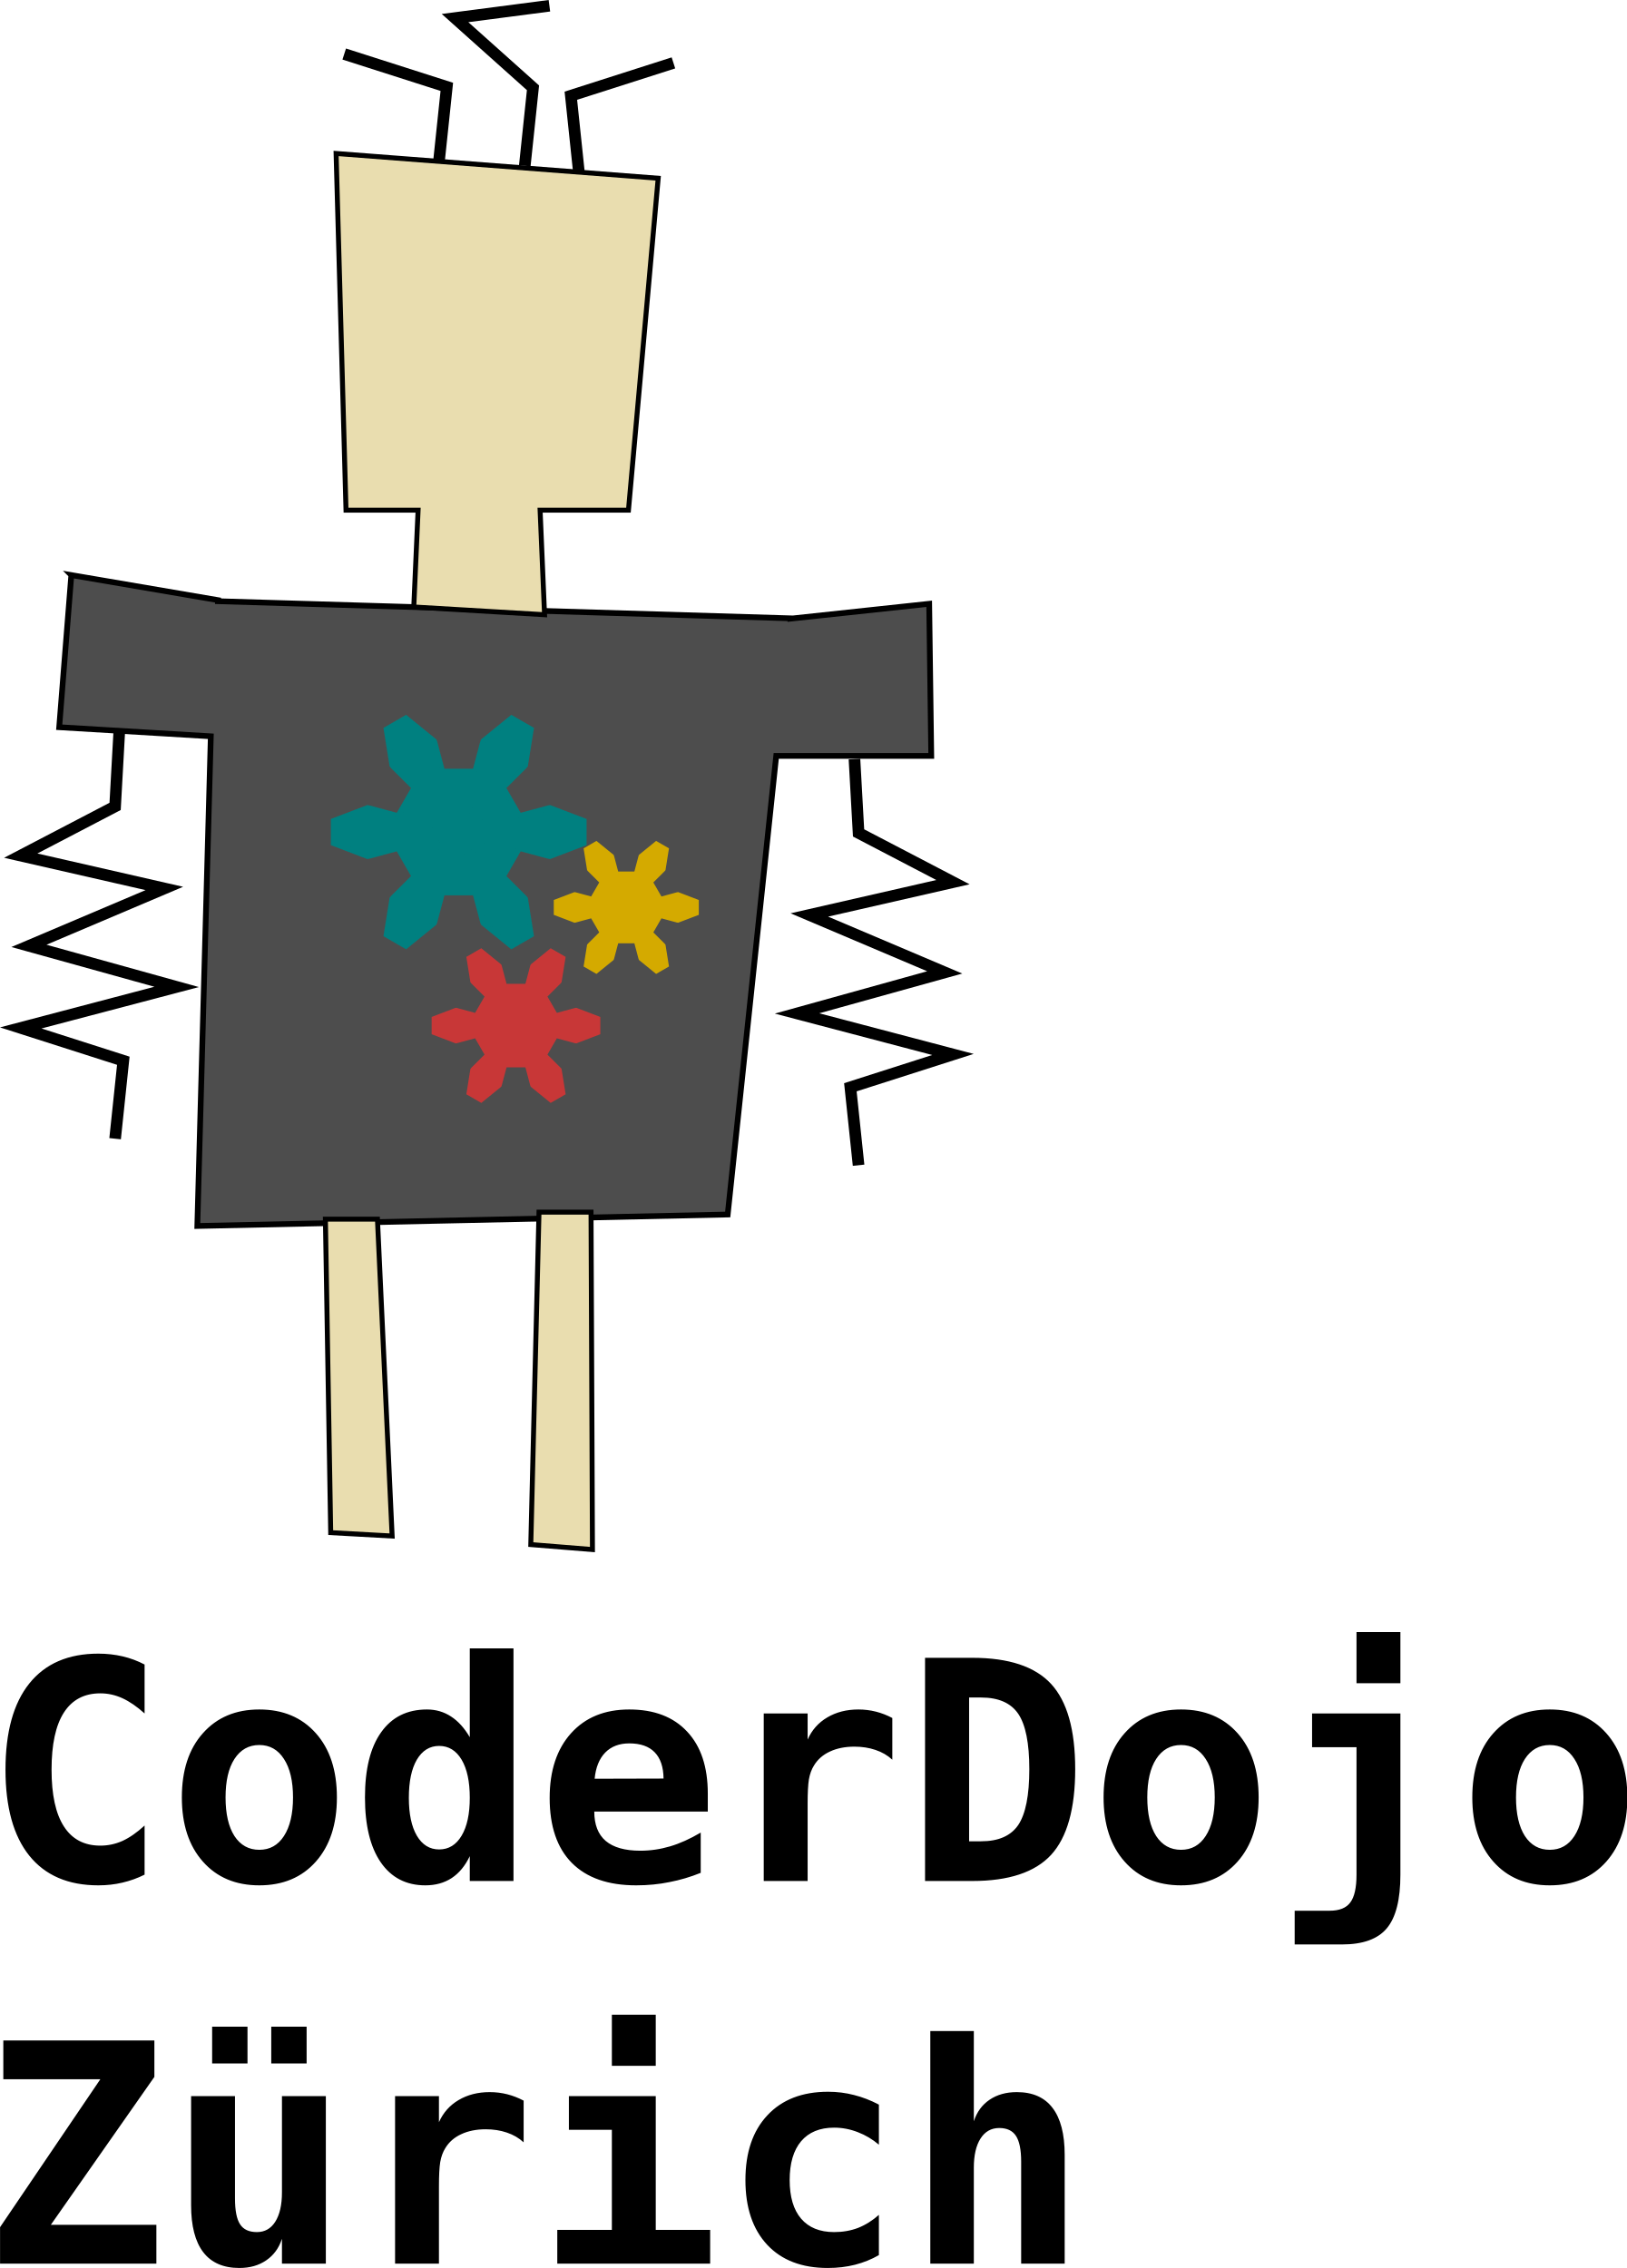
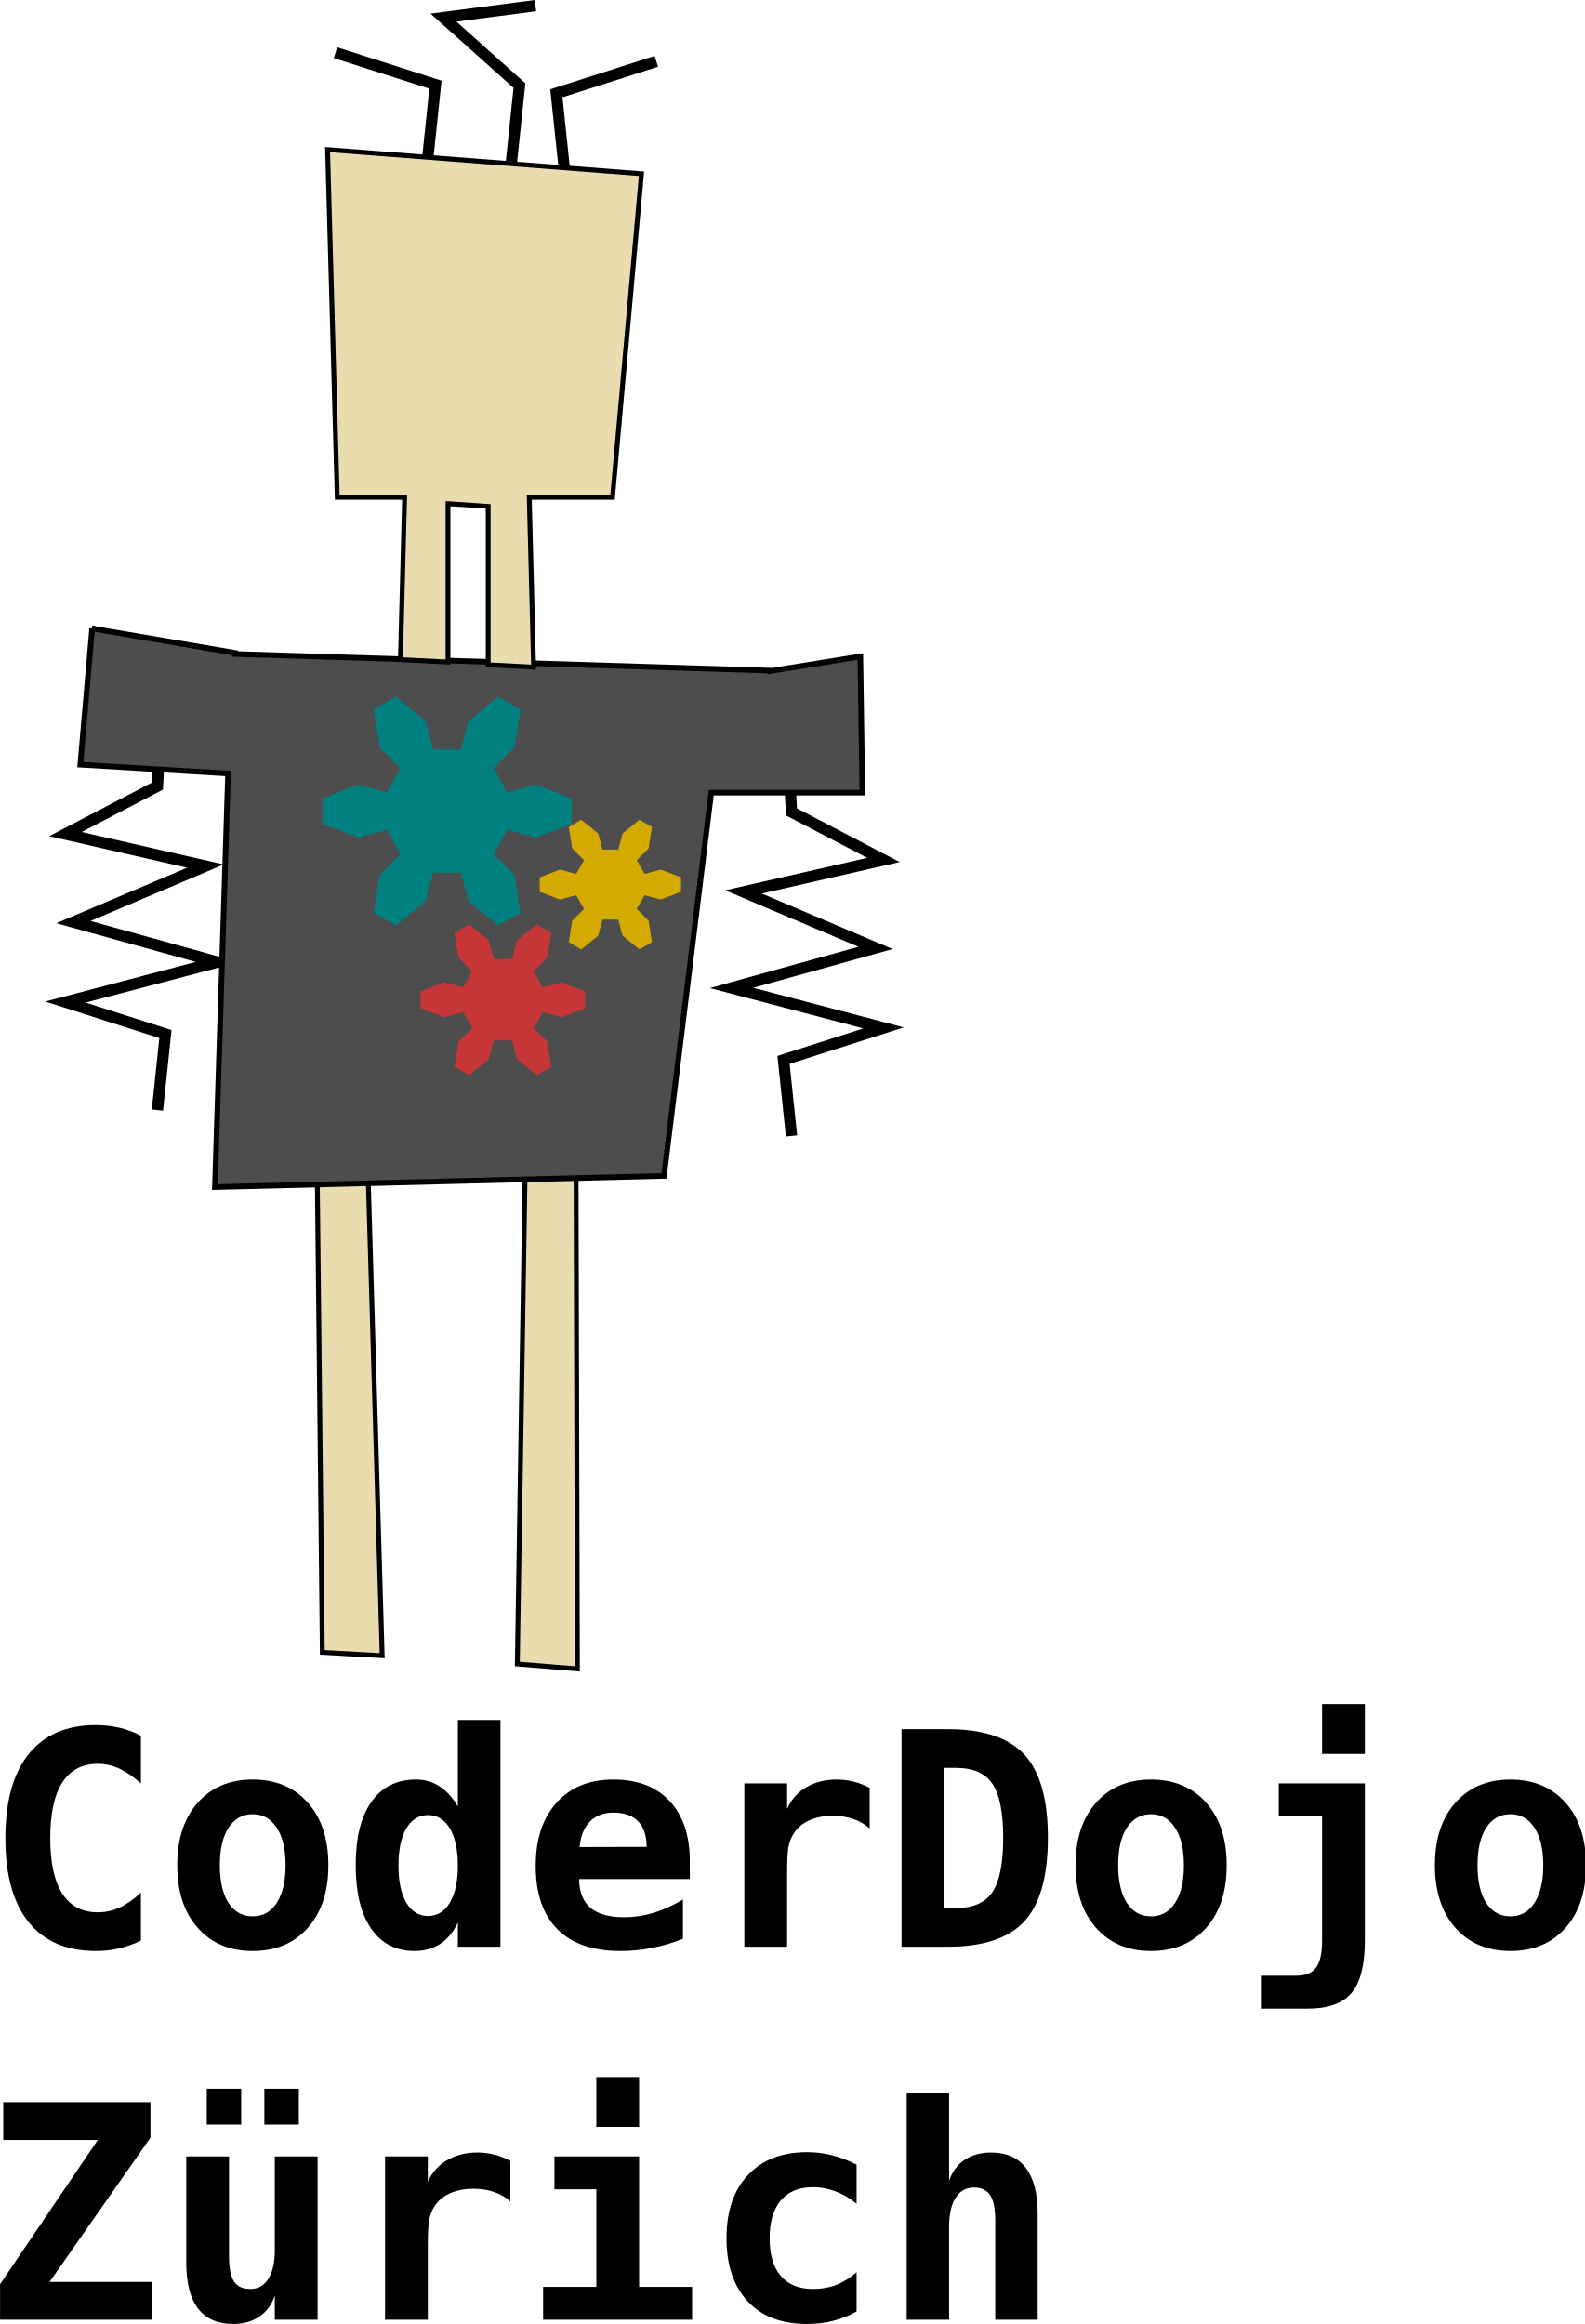
- <svg xmlns="http://www.w3.org/2000/svg" width="39.542mm" height="55.164mm" viewBox="0 0 140.109 195.462" id="svg11817" version="1.1">
+ <svg xmlns="http://www.w3.org/2000/svg" width="39.542mm" height="57.986mm" viewBox="0 0 140.109 205.462" id="svg11817" version="1.1">
  <defs id="defs11819" />
  <g id="layer1" transform="translate(-1.374161,-151.7742)">
-     <g id="g11688" transform="translate(-59.85859,294.8738)">
-       <g transform="translate(-79.10277,-1509.689)" id="g9420-3-0">
+     <text xml:space="preserve" style="font-style:normal;font-variant:normal;font-weight:bold;font-stretch:normal;font-size:26.383px;line-height:125%;font-family:'DejaVu Sans Mono';-inkscape-font-specification:'DejaVu Sans Mono, Bold';text-align:start;letter-spacing:0px;word-spacing:0px;writing-mode:lr-tb;text-anchor:start;fill:#000000;fill-opacity:1;stroke:none;stroke-width:1px;stroke-linecap:butt;stroke-linejoin:miter;stroke-opacity:1" x="-0.107" y="323.883" id="text8711-1-1">
+       <tspan id="tspan8713-42-9" x="-0.107" y="323.883">CoderDojo</tspan>
+       <tspan x="-0.107" y="356.862" id="tspan8715-4-7">Zürich</tspan>
+     </text>
+     <g id="g3778">
+       <g transform="translate(-138.9614,-1214.815)" id="g9420-3-0">
        <path style="fill:none;fill-rule:evenodd;stroke:#000000;stroke-width:1px;stroke-linecap:butt;stroke-linejoin:miter;stroke-opacity:1" d="m 169.995,1371.246 8.839,2.828 -0.707,6.718" id="path8694-8-9-7" />
        <path style="fill:none;fill-rule:evenodd;stroke:#000000;stroke-width:1px;stroke-linecap:butt;stroke-linejoin:miter;stroke-opacity:1" d="m 198.36,1372.01 -8.839,2.828 0.707,6.718" id="path8694-8-2-4-7" />
        <path style="fill:none;fill-rule:evenodd;stroke:#000000;stroke-width:1px;stroke-linecap:butt;stroke-linejoin:miter;stroke-opacity:1" d="m 187.673,1367.085 -8.132,1.061 6.718,6.01 -0.707,6.718" id="path8694-4-4-0" />
      </g>
-       <path id="path4157-9-3-7-7-1-4" d="m 67.378,-93.536 -1.044,13.11 13.062,0.782 -1.162,42.202 45.699,-0.988 4.18,-39.524 13.359,0 -0.179,-13.11 -11.928,1.279 0.003,-0.026 -49.351,-1.474 0.005,-0.093 -12.645,-2.159 z" style="fill:#4d4d4d;fill-rule:evenodd;stroke:#000000;stroke-width:0.494px;stroke-linecap:butt;stroke-linejoin:miter;stroke-opacity:1" />
-       <g style="fill:#008080;fill-opacity:1;stroke:#008080;stroke-opacity:1" transform="matrix(0.426002,0,0,0.426002,100.7576,-71.39059)" id="g8347-8-6-6">
+       <path id="path4157-3-2-2-5-4-7-6-5-4" d="m 47.815,254.241 -0.707,44.648 5.312,0.431 -0.122,-45.08 z m -18.403,0.604 0.456,43.016 5.293,0.293 -1.266,-43.31 z" style="fill:#e9ddaf;fill-opacity:1;fill-rule:evenodd;stroke:#000000;stroke-width:0.427px;stroke-linecap:butt;stroke-linejoin:miter;stroke-opacity:1" />
+       <path id="path8694-3-8-0" d="m 70.996,217.193 0.354,6.364 8.132,4.243 -12.374,2.828 11.667,4.95 -12.728,3.536 13.435,3.535 -8.839,2.828 0.707,6.718" style="fill:none;fill-rule:evenodd;stroke:#000000;stroke-width:1px;stroke-linecap:butt;stroke-linejoin:miter;stroke-opacity:1" />
+       <path id="path8694-0-0" d="m 15.646,214.908 -0.354,6.364 -8.132,4.243 12.374,2.828 -11.667,4.95 12.728,3.536 -13.435,3.535 8.839,2.828 -0.707,6.718" style="fill:none;fill-rule:evenodd;stroke:#000000;stroke-width:1px;stroke-linecap:butt;stroke-linejoin:miter;stroke-opacity:1" />
+       <path id="path4157-9-3-7-7-1-4" d="m 9.519,207.338 -1.044,12.038 13.062,0.782 -1.162,36.56 39.699,-0.988 4.18,-33.881 13.359,0 -0.179,-12.038 -7.928,1.279 0.003,-0.026 -47.351,-1.474 0.005,-0.093 -12.645,-2.159 z" style="fill:#4d4d4d;fill-rule:evenodd;stroke:#000000;stroke-width:0.494px;stroke-linecap:butt;stroke-linejoin:miter;stroke-opacity:1" />
+       <g style="fill:#008080;fill-opacity:1;stroke:#008080;stroke-opacity:1" transform="matrix(0.426002,0,0,0.426002,40.89902,223.4832)" id="g8347-8-6-6">
        <path d="m 12.293,-3.317 5.866,-1.583 0.289,-0.043 6.912,2.637 0,4.612 L 18.448,4.943 18.159,4.901 12.293,3.317 9.019,8.987 l 4.304,4.289 0.181,0.229 1.172,7.305 -3.994,2.306 -5.74,-4.668 -0.108,-0.272 -1.562,-5.872 -6.547,0 -1.562,5.872 -0.108,0.272 -5.74,4.668 -3.994,-2.306 1.172,-7.305 0.181,-0.229 4.304,-4.289 -3.273,-5.67 -5.866,1.583 -0.289,0.043 -6.912,-2.637 0,-4.612 6.912,-2.637 0.289,0.043 5.866,1.583 3.273,-5.67 -4.304,-4.289 -0.181,-0.229 -1.172,-7.305 3.994,-2.306 5.74,4.668 0.108,0.272 1.562,5.872 6.547,0 1.562,-5.872 0.108,-0.272 5.74,-4.668 3.994,2.306 -1.172,7.305 -0.181,0.229 -4.304,4.289 z" style="fill:#008080;fill-opacity:1;stroke:#008080;stroke-width:1;stroke-opacity:1" id="path8349-39-6-5" />
        <circle r="5" cy="0" cx="0" style="fill:#008080;fill-opacity:1;stroke:#008080;stroke-width:1;stroke-opacity:1" id="path8351-0-2-5" />
      </g>
-       <g style="fill:#c83737;fill-opacity:1;stroke:#c83737;stroke-opacity:1" transform="matrix(0.2809914,0,0,0.2809914,105.6914,-54.71209)" id="g8347-0-8-7-7">
+       <g style="fill:#c83737;fill-opacity:1;stroke:#c83737;stroke-opacity:1" transform="matrix(0.2809914,0,0,0.2809914,45.83281,240.1617)" id="g8347-0-8-7-7">
        <path d="m 12.293,-3.317 5.866,-1.583 0.289,-0.043 6.912,2.637 0,4.612 L 18.448,4.943 18.159,4.901 12.293,3.317 9.019,8.987 l 4.304,4.289 0.181,0.229 1.172,7.305 -3.994,2.306 -5.74,-4.668 -0.108,-0.272 -1.562,-5.872 -6.547,0 -1.562,5.872 -0.108,0.272 -5.74,4.668 -3.994,-2.306 1.172,-7.305 0.181,-0.229 4.304,-4.289 -3.273,-5.67 -5.866,1.583 -0.289,0.043 -6.912,-2.637 0,-4.612 6.912,-2.637 0.289,0.043 5.866,1.583 3.273,-5.67 -4.304,-4.289 -0.181,-0.229 -1.172,-7.305 3.994,-2.306 5.74,4.668 0.108,0.272 1.562,5.872 6.547,0 1.562,-5.872 0.108,-0.272 5.74,-4.668 3.994,2.306 -1.172,7.305 -0.181,0.229 -4.304,4.289 z" style="fill:#c83737;fill-opacity:1;stroke:#c83737;stroke-width:1;stroke-opacity:1" id="path8349-3-6-3-9" />
        <circle r="5" cy="0" cx="0" style="fill:#c83737;fill-opacity:1;stroke:#c83737;stroke-width:1;stroke-opacity:1" id="path8351-9-0-1-5" />
      </g>
-       <g style="fill:#d4aa00;fill-opacity:1;stroke:#d4aa00;stroke-opacity:1" transform="matrix(0.2416017,0,0,0.2416017,115.1953,-64.89599)" id="g8347-0-6-3-9-0">
+       <g style="fill:#d4aa00;fill-opacity:1;stroke:#d4aa00;stroke-opacity:1" transform="matrix(0.2416017,0,0,0.2416017,55.33672,229.9778)" id="g8347-0-6-3-9-0">
        <path d="m 12.293,-3.317 5.866,-1.583 0.289,-0.043 6.912,2.637 0,4.612 L 18.448,4.943 18.159,4.901 12.293,3.317 9.019,8.987 l 4.304,4.289 0.181,0.229 1.172,7.305 -3.994,2.306 -5.74,-4.668 -0.108,-0.272 -1.562,-5.872 -6.547,0 -1.562,5.872 -0.108,0.272 -5.74,4.668 -3.994,-2.306 1.172,-7.305 0.181,-0.229 4.304,-4.289 -3.273,-5.67 -5.866,1.583 -0.289,0.043 -6.912,-2.637 0,-4.612 6.912,-2.637 0.289,0.043 5.866,1.583 3.273,-5.67 -4.304,-4.289 -0.181,-0.229 -1.172,-7.305 3.994,-2.306 5.74,4.668 0.108,0.272 1.562,5.872 6.547,0 1.562,-5.872 0.108,-0.272 5.74,-4.668 3.994,2.306 -1.172,7.305 -0.181,0.229 -4.304,4.289 z" style="fill:#d4aa00;fill-opacity:1;stroke:#d4aa00;stroke-width:1;stroke-opacity:1" id="path8349-3-2-5-9-2" />
        <circle r="5" cy="0" cx="0" style="fill:#d4aa00;fill-opacity:1;stroke:#d4aa00;stroke-width:1;stroke-opacity:1" id="path8351-9-2-7-8-8" />
      </g>
-       <path id="path4157-8-3-6-2-6" d="m 90.192,-129.873 0.854,30.742 6.21,0 -0.371,8.343 11.268,0.666 -0.384,-9.009 7.613,0 2.562,-28.607 z" style="fill:#e9ddaf;fill-opacity:1;fill-rule:evenodd;stroke:#000000;stroke-width:0.427px;stroke-linecap:butt;stroke-linejoin:miter;stroke-opacity:1" />
-       <path id="path4157-3-2-2-5-4-7-6-5-4" d="m 107.674,-38.633 -0.707,28.648 5.312,0.431 -0.122,-29.079 z m -18.403,0.604 0.456,27.016 5.293,0.293 -1.266,-27.31 z" style="fill:#e9ddaf;fill-opacity:1;fill-rule:evenodd;stroke:#000000;stroke-width:0.427px;stroke-linecap:butt;stroke-linejoin:miter;stroke-opacity:1" />
-       <path id="path8694-0-0" d="m 71.505,-79.966 -0.354,6.364 -8.132,4.243 12.374,2.828 -11.667,4.95 12.728,3.536 -13.435,3.535 8.839,2.828 -0.707,6.718" style="fill:none;fill-rule:evenodd;stroke:#000000;stroke-width:1px;stroke-linecap:butt;stroke-linejoin:miter;stroke-opacity:1" />
-       <path id="path8694-3-8-0" d="m 134.855,-77.68 0.354,6.364 8.132,4.243 -12.374,2.828 11.667,4.95 -12.728,3.536 13.435,3.535 -8.839,2.828 0.707,6.718" style="fill:none;fill-rule:evenodd;stroke:#000000;stroke-width:1px;stroke-linecap:butt;stroke-linejoin:miter;stroke-opacity:1" />
+       <path style="fill:#e9ddaf;fill-opacity:1;fill-rule:evenodd;stroke:#000000;stroke-width:0.427px;stroke-linecap:butt;stroke-linejoin:miter;stroke-opacity:1" d="m 30.334,165 0.854,30.742 5.957,0 -0.371,14.343 4.207,0.219 0,-14 3.551,0.24 0,14 4.015,0.208 -0.384,-15.009 7.361,0 2.562,-28.607 z" id="path3599" />
    </g>
-     <text xml:space="preserve" style="font-style:normal;font-variant:normal;font-weight:bold;font-stretch:normal;font-size:26.383px;line-height:125%;font-family:'DejaVu Sans Mono';-inkscape-font-specification:'DejaVu Sans Mono, Bold';text-align:start;letter-spacing:0px;word-spacing:0px;writing-mode:lr-tb;text-anchor:start;fill:#000000;fill-opacity:1;stroke:none;stroke-width:1px;stroke-linecap:butt;stroke-linejoin:miter;stroke-opacity:1" x="-0.107" y="313.883" id="text8711-1-1">
-       <tspan id="tspan8713-42-9" x="-0.107" y="313.883">CoderDojo</tspan>
-       <tspan x="-0.107" y="346.862" id="tspan8715-4-7">Zürich</tspan>
-     </text>
  </g>
</svg>
